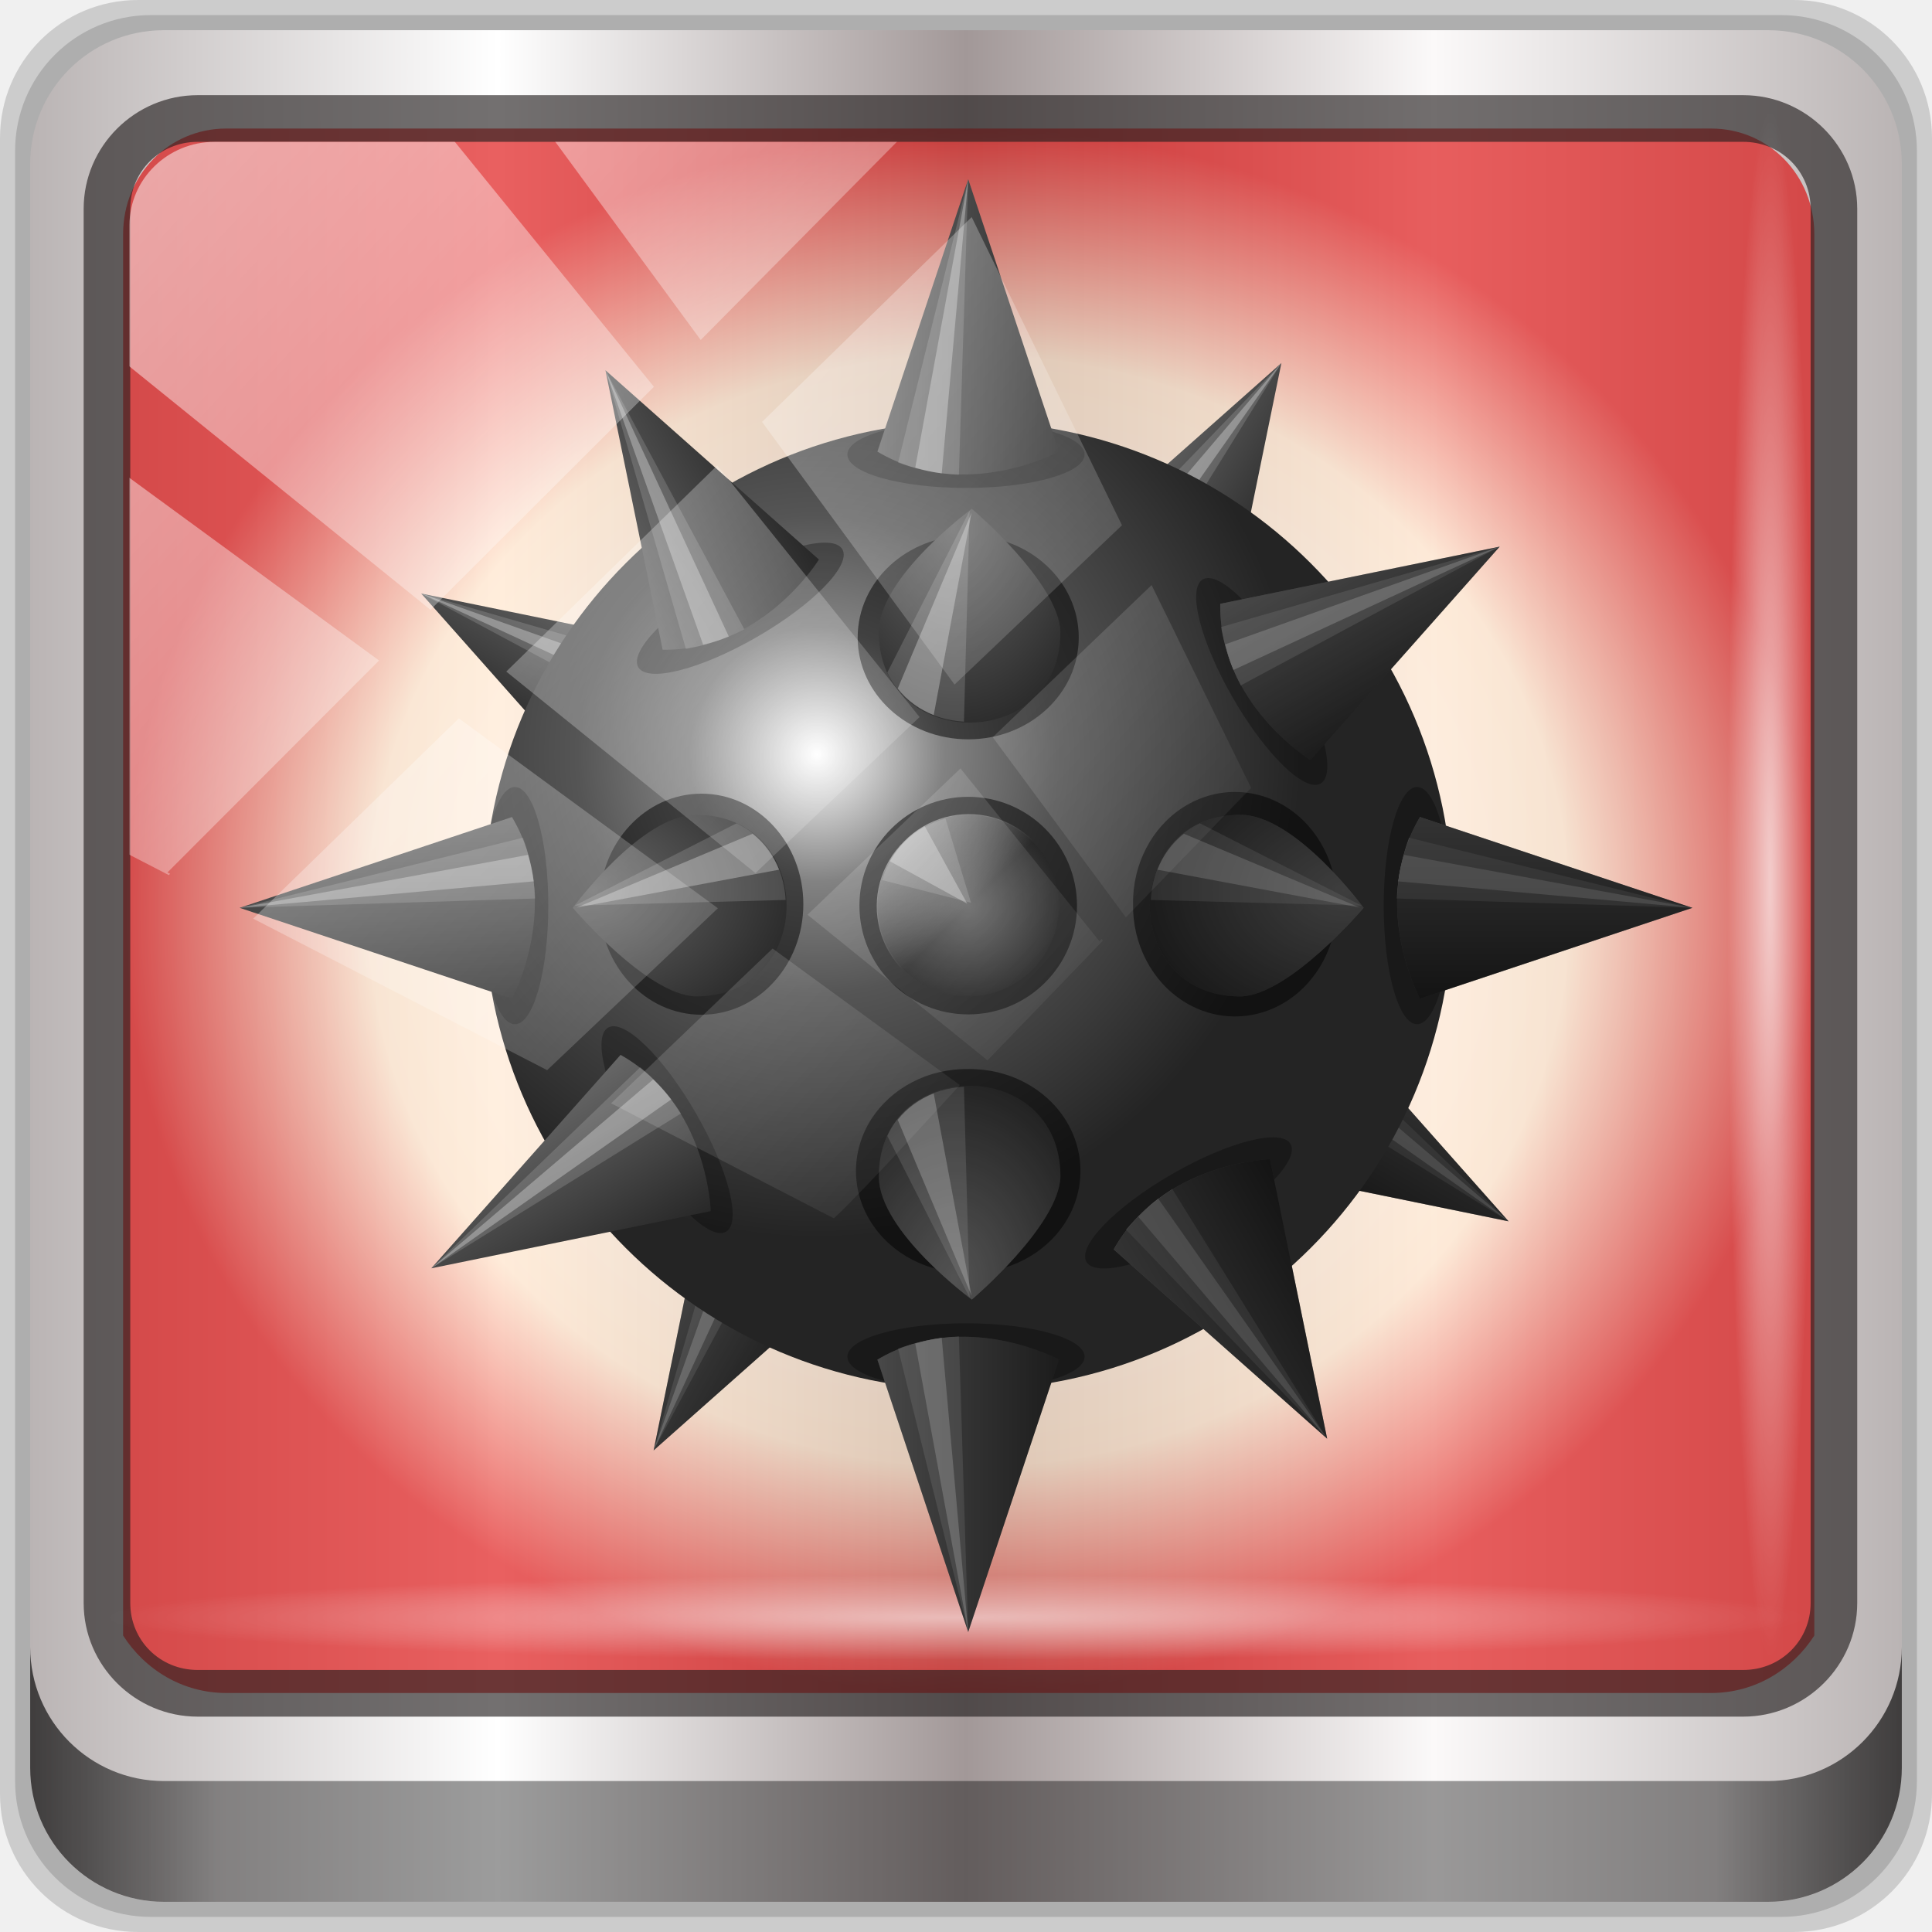
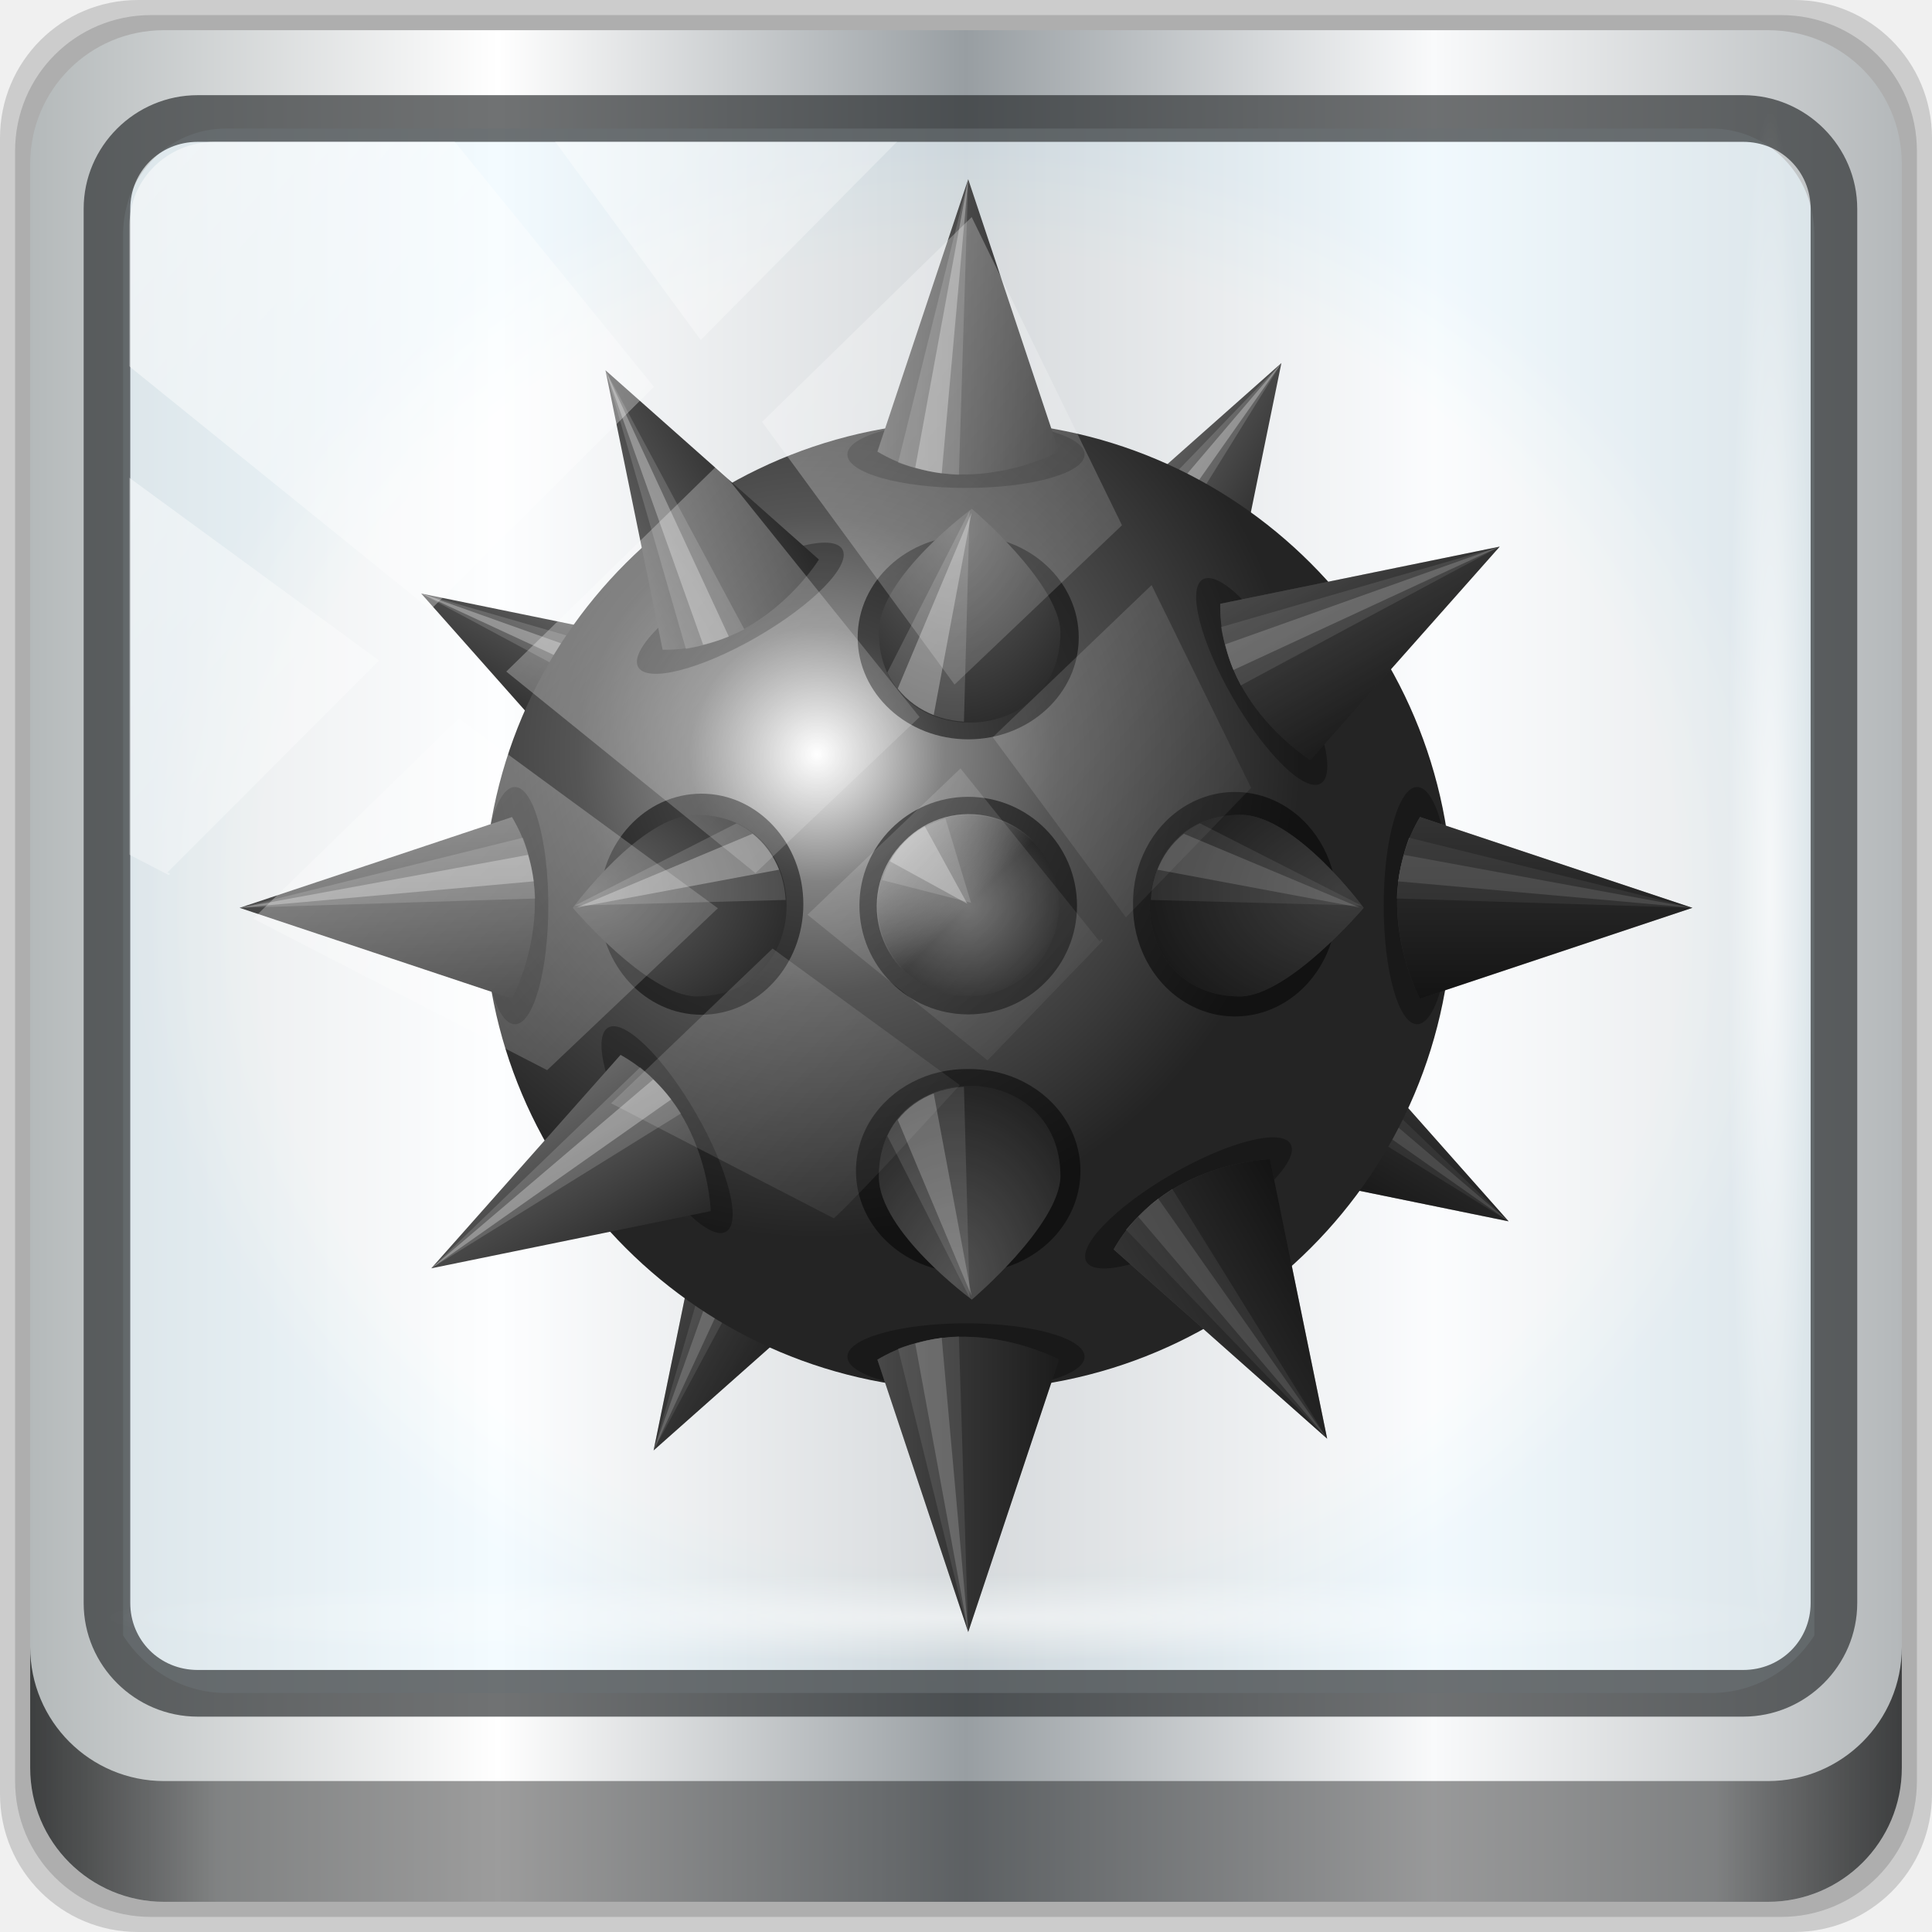
<svg xmlns="http://www.w3.org/2000/svg" xmlns:xlink="http://www.w3.org/1999/xlink" width="96" height="96" viewBox="0 0 96 96" version="1.1" id="svg1072">
  <defs id="defs1066">
    <linearGradient id="linearGradient1156">
-       <stop style="stop-color:#fffefc;stop-opacity:1" offset="0" id="stop1152" />
-       <stop id="stop1160" offset="0.709" style="stop-color:#ffe1c4;stop-opacity:1" />
-       <stop style="stop-color:#dc0000;stop-opacity:1" offset="1" id="stop1154" />
+       <stop style="stop-color:#fcfeff;stop-opacity:1" offset="0" id="stop1152" />
+       <stop id="stop1160" offset="0.843" style="stop-color:#fbfeff;stop-opacity:1" />
+       <stop style="stop-color:#ebf8ff;stop-opacity:1" offset="1" id="stop1154" />
    </linearGradient>
    <linearGradient y2="47" x2="90" y1="47" x1="6" gradientTransform="matrix(1.107143,0,0,1.107143,-4.993903,-3.620687)" gradientUnits="userSpaceOnUse" id="linearGradient4071" xlink:href="#linearGradient6139-0" />
    <linearGradient id="linearGradient6139-0">
-       <stop style="stop-color:#bab4b4;stop-opacity:1" offset="0" id="stop6141-2" />
+       <stop style="stop-color:#b4b9ba;stop-opacity:1" offset="0" id="stop6141-2" />
      <stop id="stop6151-0" offset="0.25" style="stop-color:#ffffff;stop-opacity:1;" />
-       <stop id="stop6147-1" offset="0.5" style="stop-color:#a29898;stop-opacity:1" />
-       <stop style="stop-color:#fbf9f9;stop-opacity:1;" offset="0.75" id="stop6149-4" />
-       <stop style="stop-color:#bab4b4;stop-opacity:1" offset="1" id="stop6143-4" />
+       <stop id="stop6147-1" offset="0.5" style="stop-color:#989ea2;stop-opacity:1" />
+       <stop style="stop-color:#f9fafb;stop-opacity:1" offset="0.75" id="stop6149-4" />
+       <stop style="stop-color:#b4b8ba;stop-opacity:1" offset="1" id="stop6143-4" />
    </linearGradient>
    <linearGradient gradientUnits="userSpaceOnUse" y2="88.172" x2="94.5" y1="88.172" x1="1.5" id="linearGradient4129" xlink:href="#linearGradient3832-0-6-1-1" gradientTransform="translate(0.1489535,0.415026)" />
    <linearGradient id="linearGradient3832-0-6-1-1">
      <stop id="stop3834-6-3-7-1" offset="0" style="stop-color:#000000;stop-opacity:1;" />
      <stop style="stop-color:#000000;stop-opacity:0.588;" offset="0.1" id="stop3872-2-4" />
      <stop id="stop3844-6-2-7-6" offset="0.9" style="stop-color:#000000;stop-opacity:0.588;" />
      <stop id="stop3836-5-0-2-9" offset="1" style="stop-color:#000000;stop-opacity:1;" />
    </linearGradient>
    <radialGradient r="43.199" fy="44.893" fx="13.948" cy="44.893" cx="13.948" gradientTransform="matrix(0.9751338,0,0,0.04919072,34.04765,78.58172)" gradientUnits="userSpaceOnUse" id="radialGradient7462" xlink:href="#linearGradient3737" />
    <linearGradient id="linearGradient3737">
      <stop id="stop3739" style="stop-color:#ffffff;stop-opacity:1" offset="0" />
      <stop id="stop3741" style="stop-color:#ffffff;stop-opacity:0" offset="1" />
    </linearGradient>
    <radialGradient r="43.199" fy="44.893" fx="13.948" cy="44.893" cx="13.948" gradientTransform="matrix(0.8883266,0,0,0.04919072,31.95952,-90.31726)" gradientUnits="userSpaceOnUse" id="radialGradient7464" xlink:href="#linearGradient3737" />
    <linearGradient y2="14.514" x2="50.528" y1="-28.642" x1="2.771" gradientUnits="userSpaceOnUse" id="linearGradient4767" xlink:href="#linearGradient3737" />
    <clipPath clipPathUnits="userSpaceOnUse" id="clipPath4156-4-1">
      <path style="opacity:0.6;fill:#ffffff;fill-opacity:1;stroke:none" d="m 27.046,-55.695 -14.214,13.321 h 0.061 l 15.653,21.771 10.231,-10.546 C 38.562,-32.302 27.468,-54.819 27.046,-55.695 Z M 9.647,-39.383 -5.241,-25.321 15.988,-7.806 26.372,-18.383 Z m 31.491,12.951 -9.741,9.714 8.945,12.458 7.781,-7.555 z m -49.84,4.379 -13.754,12.982 26.283,13.846 0.061,-0.062 -0.123,-0.062 L 13.599,-5.401 -8.702,-22.053 Z m 38.015,7.401 -9.803,9.775 11.579,9.559 7.628,-7.401 -8.669,-11.009 z m 20.187,5.674 -7.383,7.216 6.188,8.542 5.82,-6.137 z m -32.195,6.322 -9.557,9.498 13.662,7.185 7.934,-7.678 z m 23.312,2.374 -7.107,6.938 8.363,6.907 5.361,-5.674 -0.061,-0.092 -0.092,0.123 -6.464,-8.203 z m -8.73,8.542 -7.505,7.339 10.354,5.458 c 1.397,-1.321 5.675,-6.123 5.851,-6.322 z" id="path4158-0-8" />
    </clipPath>
    <linearGradient x1="45" y1="28.878" x2="51" y2="28.878" id="linearGradient4294-3" xlink:href="#linearGradient3802-5" gradientUnits="userSpaceOnUse" />
    <linearGradient id="linearGradient3802-5">
      <stop id="stop3804-0" style="stop-color:#676767;stop-opacity:1" offset="0" />
      <stop id="stop3806-0" style="stop-color:#282828;stop-opacity:1" offset="1" />
    </linearGradient>
    <linearGradient x1="45" y1="28.878" x2="51" y2="28.878" id="linearGradient4298-6" xlink:href="#linearGradient3802-5" gradientUnits="userSpaceOnUse" gradientTransform="matrix(1,0,0,-1,-1.5869138e-7,96)" />
    <linearGradient x1="45" y1="28.878" x2="51" y2="28.878" id="linearGradient4300-6" xlink:href="#linearGradient3802-5" gradientUnits="userSpaceOnUse" gradientTransform="rotate(90,47.92711,48)" />
    <radialGradient cx="37.5" cy="37.5" r="8" fx="37.5" fy="37.5" id="radialGradient4302-4" xlink:href="#linearGradient3786-1" gradientUnits="userSpaceOnUse" gradientTransform="matrix(2.5,0,0,2.5,10.92862,44.87449)" />
    <linearGradient id="linearGradient3786-1">
      <stop id="stop3788-6" style="stop-color:#ffffff;stop-opacity:1" offset="0" />
      <stop id="stop3794-2" style="stop-color:#828282;stop-opacity:1" offset="0.263" />
      <stop id="stop3796-5" style="stop-color:#555555;stop-opacity:1" offset="0.495" />
      <stop id="stop3798-7" style="stop-color:#3d3d3d;stop-opacity:1" offset="0.747" />
      <stop id="stop3790-1" style="stop-color:#242424;stop-opacity:1" offset="1" />
    </linearGradient>
    <linearGradient x1="45" y1="28.878" x2="51" y2="28.878" id="linearGradient4308-1" xlink:href="#linearGradient3802-5" gradientUnits="userSpaceOnUse" gradientTransform="matrix(1,0,0,-1,-1.5869142e-7,96)" />
    <linearGradient x1="45" y1="28.878" x2="51" y2="28.878" id="linearGradient4316-9" xlink:href="#linearGradient3802-5" gradientUnits="userSpaceOnUse" gradientTransform="matrix(1,0,0,-1,-1.5869152e-7,96)" />
    <radialGradient cx="48" cy="48" r="3" fx="48" fy="48" id="radialGradient4320-8" xlink:href="#linearGradient3802-5" gradientUnits="userSpaceOnUse" gradientTransform="matrix(1.25,0,0,1.25,50.92862,84.87449)" />
    <radialGradient cx="35.355" cy="47.746" r="3.532" fx="35.355" fy="47.746" id="radialGradient4322-5" xlink:href="#linearGradient3802-5" gradientUnits="userSpaceOnUse" gradientTransform="matrix(2.007036,-3.115707e-7,2.2679513e-7,1.46094,-35.34899,-22.26227)" />
    <radialGradient cx="35.355" cy="47.746" r="3.532" fx="35.355" fy="47.746" id="radialGradient4324-9" xlink:href="#linearGradient3802-5" gradientUnits="userSpaceOnUse" gradientTransform="matrix(2.007036,-3.115707e-7,2.2679513e-7,1.46094,-35.34899,-22.26227)" />
    <radialGradient cx="35.355" cy="47.746" r="3.532" fx="35.355" fy="47.746" id="radialGradient4346-9" xlink:href="#linearGradient3802-5" gradientUnits="userSpaceOnUse" gradientTransform="matrix(-2.508795,-3.8946337e-7,-2.8349391e-7,1.826175,215.1149,57.04665)" />
    <radialGradient cx="35.355" cy="47.746" r="3.532" fx="35.355" fy="47.746" id="radialGradient4339-8" xlink:href="#linearGradient3802-5" gradientUnits="userSpaceOnUse" gradientTransform="matrix(-3.8946337e-7,-2.508795,1.826175,-2.8349391e-7,23.15972,249.0018)" />
    <linearGradient y2="48" x2="51" y1="48" x1="45" gradientUnits="userSpaceOnUse" id="linearGradient4393" xlink:href="#linearGradient4152-3" gradientTransform="matrix(0.8838835,0.8838835,-0.8838835,0.8838835,110.9286,60.02168)" />
    <linearGradient id="linearGradient4152-3">
      <stop id="stop4154-4" style="stop-color:#ffffff;stop-opacity:1" offset="0" />
      <stop id="stop4160-3" style="stop-color:#ffffff;stop-opacity:0" offset="0.5" />
      <stop id="stop4156-3" style="stop-color:#ffffff;stop-opacity:0" offset="1" />
    </linearGradient>
    <linearGradient xlink:href="#linearGradient3802-5" id="linearGradient1138" gradientUnits="userSpaceOnUse" x1="45" y1="28.878" x2="51" y2="28.878" />
    <linearGradient xlink:href="#linearGradient3802-5" id="linearGradient1140" gradientUnits="userSpaceOnUse" x1="45" y1="28.878" x2="51" y2="28.878" />
    <linearGradient xlink:href="#linearGradient3802-5" id="linearGradient1142" gradientUnits="userSpaceOnUse" gradientTransform="rotate(90,47.92711,48)" x1="45" y1="28.878" x2="51" y2="28.878" />
    <linearGradient xlink:href="#linearGradient3802-5" id="linearGradient1144" gradientUnits="userSpaceOnUse" x1="45" y1="28.878" x2="51" y2="28.878" />
    <linearGradient xlink:href="#linearGradient3802-5" id="linearGradient1146" gradientUnits="userSpaceOnUse" x1="45" y1="28.878" x2="51" y2="28.878" />
    <linearGradient xlink:href="#linearGradient3802-5" id="linearGradient1148" gradientUnits="userSpaceOnUse" gradientTransform="rotate(90,47.92711,48)" x1="45" y1="28.878" x2="51" y2="28.878" />
    <linearGradient xlink:href="#linearGradient3802-5" id="linearGradient1150" gradientUnits="userSpaceOnUse" x1="45" y1="28.878" x2="51" y2="28.878" />
    <radialGradient xlink:href="#linearGradient1156" id="radialGradient1158" cx="48.284" cy="45.671" fx="48.284" fy="45.671" r="42.018" gradientTransform="matrix(1,0,0,0.925045,-4.3835825e-6,3.423239)" gradientUnits="userSpaceOnUse" />
  </defs>
  <g id="layer1" transform="translate(0,-1026.52)">
    <g transform="translate(-0.1489564,1026.105)" style="display:inline" id="g2574">
      <path id="path3288" d="M 89.292,0.415 H 7.006 c -3.799,0 -6.857,3.058 -6.857,6.857 V 89.558 c 0,3.799 3.058,6.857 6.857,6.857 H 89.292 c 3.799,0 6.857,-3.058 6.857,-6.857 V 7.272 c 0,-3.799 -3.058,-6.857 -6.857,-6.857 z" style="display:inline;opacity:0.15;fill:#000000;fill-opacity:1;fill-rule:nonzero;stroke:none" />
      <path style="display:inline;opacity:0.15;fill:#000000;fill-opacity:1;fill-rule:nonzero;stroke:none" d="M 88.649,1.165 H 7.649 c -3.739,0 -6.75,3.01 -6.75,6.75 V 88.915 c 0,3.74 3.011,6.75 6.75,6.75 H 88.649 c 3.74,0 6.75,-3.01 6.75,-6.75 V 7.915 c 0,-3.739 -3.01,-6.75 -6.75,-6.75 z" id="path4085" />
      <path id="rect4251-1" d="M 88.006,1.915 H 8.292 c -3.68,0 -6.643,2.963 -6.643,6.643 V 88.272 c 0,3.68 2.963,6.643 6.643,6.643 H 88.006 c 3.68,0 6.643,-2.963 6.643,-6.643 V 8.558 c 0,-3.68 -2.963,-6.643 -6.643,-6.643 z" style="display:inline;fill:url(#linearGradient4071);fill-opacity:1;fill-rule:nonzero;stroke:none" />
      <path id="path3400-6" d="m 11.39,6.802 c -2.856,0 -5.124,2.323 -5.124,5.25 v 21.756 7.35 40.526 c 1.097,1.71 2.969,2.855 5.124,2.855 h 4.099 65.589 4.099 c 2.155,0 4.027,-1.145 5.124,-2.855 V 41.159 33.808 12.052 c 0,-2.927 -2.268,-5.25 -5.124,-5.25 z" style="display:inline;opacity:0.624;fill:url(#radialGradient1158);fill-opacity:1;fill-rule:nonzero;stroke:none;stroke-width:1.037" />
-       <path style="color:#000000;font-style:normal;font-variant:normal;font-weight:normal;font-stretch:normal;font-size:medium;line-height:normal;font-family:Sans;-inkscape-font-specification:Sans;text-indent:0;text-align:start;text-decoration:none;text-decoration-line:none;letter-spacing:normal;word-spacing:normal;text-transform:none;writing-mode:lr-tb;direction:ltr;baseline-shift:baseline;text-anchor:start;display:inline;overflow:visible;visibility:visible;fill:#241f1f;fill-opacity:0.633;stroke:none;stroke-width:2.376;marker:none;enable-background:accumulate" d="m 9.974,5.144 c -3.117,0 -5.668,2.54 -5.668,5.646 v 69.278 c 0,3.106 2.551,5.646 5.668,5.646 H 86.766 c 3.117,0 5.668,-2.54 5.668,-5.646 V 10.79 c 0,-3.106 -2.551,-5.646 -5.668,-5.646 z m 0,2.319 H 86.766 c 1.888,0 3.352,1.48 3.352,3.327 v 69.278 c 0,1.846 -1.464,3.327 -3.352,3.327 H 9.974 c -1.888,0 -3.352,-1.48 -3.352,-3.327 V 10.79 c 0,-1.846 1.464,-3.327 3.352,-3.327 z" id="path4989" />
+       <path style="color:#000000;font-style:normal;font-variant:normal;font-weight:normal;font-stretch:normal;font-size:medium;line-height:normal;font-family:Sans;-inkscape-font-specification:Sans;text-indent:0;text-align:start;text-decoration:none;text-decoration-line:none;letter-spacing:normal;word-spacing:normal;text-transform:none;writing-mode:lr-tb;direction:ltr;baseline-shift:baseline;text-anchor:start;display:inline;overflow:visible;visibility:visible;fill:#1f2224;fill-opacity:0.633;stroke:none;stroke-width:2.376;marker:none;enable-background:accumulate" d="m 9.974,5.144 c -3.117,0 -5.668,2.54 -5.668,5.646 v 69.278 c 0,3.106 2.551,5.646 5.668,5.646 H 86.766 c 3.117,0 5.668,-2.54 5.668,-5.646 V 10.79 c 0,-3.106 -2.551,-5.646 -5.668,-5.646 z m 0,2.319 H 86.766 c 1.888,0 3.352,1.48 3.352,3.327 v 69.278 c 0,1.846 -1.464,3.327 -3.352,3.327 H 9.974 c -1.888,0 -3.352,-1.48 -3.352,-3.327 V 10.79 c 0,-1.846 1.464,-3.327 3.352,-3.327 z" id="path4989" />
      <path id="path4118" d="m 1.649,82.259 v 6 c 0,3.68 2.976,6.656 6.656,6.656 H 87.993 c 3.68,0 6.656,-2.976 6.656,-6.656 v -6 c 0,3.68 -2.976,6.656 -6.656,6.656 H 8.305 c -3.68,0 -6.656,-2.976 -6.656,-6.656 z" style="display:inline;opacity:0.658;fill:url(#linearGradient4129);fill-opacity:1;fill-rule:nonzero;stroke:none" />
      <rect ry="4.25" rx="0" y="78.665" x="5.524" height="4.25" width="84.25" id="rect4131" style="opacity:0.55;fill:url(#radialGradient7462);fill-opacity:1;stroke:none" />
      <rect transform="rotate(90)" style="opacity:0.669;fill:url(#radialGradient7464);fill-opacity:1;stroke:none" id="rect4141" width="76.75" height="4.25" x="5.975" y="-90.234" rx="0" ry="4.25" />
      <g transform="matrix(1.203164,0,0,1.203164,-85.20675,-128.8928)" style="display:inline" id="g1509">
        <g id="g3898" transform="matrix(0.9355712,0.5401523,-0.5401523,0.9355712,91.91941,74.08532)">
          <path style="color:#000000;display:inline;overflow:visible;visibility:visible;opacity:0.3;fill:#000000;fill-opacity:1;fill-rule:nonzero;stroke:none;stroke-width:1.5;marker:none;enable-background:accumulate" id="path3900" d="m 51.846,33.096 a 3.919,1.104 0 1 1 -7.838,0 3.919,1.104 0 1 1 7.838,0 z" />
          <path style="fill:url(#linearGradient1138);fill-opacity:1;stroke:none" id="path3902" d="m 45,33 3,-9 3,9 c 0,0 -3.134,1.701 -6,0 z" />
          <path style="opacity:0.15;fill:#ffffff;stroke:none" id="path3904" d="m 48,24 -2.317,9.363 c 0.5,0.176 1.154,0.367 2.009,0.402 z" />
          <path style="opacity:0.3;fill:#ffffff;stroke:none" id="path3906" d="m 48,24 -1.75,9.531 c 0.296,0.086 0.587,0.153 0.875,0.188 z" />
        </g>
        <g id="g3908" transform="matrix(-0.5401523,0.9355712,0.9355712,0.5401523,91.81185,74.11414)">
          <path style="color:#000000;display:inline;overflow:visible;visibility:visible;opacity:0.3;fill:#000000;fill-opacity:1;fill-rule:nonzero;stroke:none;stroke-width:1.5;marker:none;enable-background:accumulate" id="path3910" d="m 51.846,33.096 a 3.919,1.104 0 1 1 -7.838,0 3.919,1.104 0 1 1 7.838,0 z" />
          <path style="fill:url(#linearGradient1140);fill-opacity:1;stroke:none" id="path3912" d="m 45,33 3,-9 3,9 c 0,0 -3.134,1.701 -6,0 z" />
          <path style="opacity:0.15;fill:#ffffff;stroke:none" id="path3914" d="m 48,24 -2.317,9.363 c 0.5,0.176 1.154,0.367 2.009,0.402 z" />
          <path style="opacity:0.3;fill:#ffffff;stroke:none" id="path3916" d="m 48,24 -1.75,9.531 c 0.296,0.086 0.587,0.153 0.875,0.188 z" />
        </g>
        <g id="g3918" transform="matrix(0.9355712,0.5401523,-0.5401523,0.9355712,91.91941,74.08532)">
          <path style="color:#000000;display:inline;overflow:visible;visibility:visible;opacity:0.3;fill:#000000;fill-opacity:1;fill-rule:nonzero;stroke:none;stroke-width:1.5;marker:none;enable-background:accumulate" id="path3920" transform="matrix(1,0,0,-1,-1.5869141e-7,96)" d="m 51.846,33.096 a 3.919,1.104 0 1 1 -7.838,0 3.919,1.104 0 1 1 7.838,0 z" />
          <path style="fill:url(#linearGradient4298-6);fill-opacity:1;stroke:none" id="path3922" d="m 45,63 3,9 3,-9 c 0,0 -3.134,-1.701 -6,0 z" />
          <path style="opacity:0.15;fill:#ffffff;stroke:none" id="path3924" d="m 48,72 -2.317,-9.363 c 0.5,-0.176 1.154,-0.367 2.009,-0.402 z" />
          <path style="opacity:0.3;fill:#ffffff;stroke:none" id="path3926" d="m 48,72 -1.75,-9.531 c 0.296,-0.086 0.587,-0.153 0.875,-0.188 z" />
          <path style="opacity:0.3;fill:#000000;fill-opacity:1;stroke:none" id="path3928" d="m 45,63 3,9 3,-9 c 0,0 -3.134,-1.701 -6,0 z" />
        </g>
        <g id="g3930" transform="matrix(0.9355712,0.5401523,-0.5401523,0.9355712,91.91941,74.08532)">
          <path style="color:#000000;display:inline;overflow:visible;visibility:visible;opacity:0.3;fill:#000000;fill-opacity:1;fill-rule:nonzero;stroke:none;stroke-width:1.5;marker:none;enable-background:accumulate" id="path3932" transform="rotate(90,47.92711,48)" d="m 51.846,33.096 a 3.919,1.104 0 1 1 -7.838,0 3.919,1.104 0 1 1 7.838,0 z" />
          <path style="fill:url(#linearGradient1142);fill-opacity:1;stroke:none" id="path3934" d="m 62.927,45.073 9,3 -9,3 c 0,0 -1.701,-3.134 0,-6 z" />
          <path style="opacity:0.15;fill:#ffffff;stroke:none" id="path3936" d="m 71.927,48.073 -9.363,-2.317 c -0.176,0.5 -0.367,1.154 -0.402,2.009 z" />
          <path style="opacity:0.3;fill:#ffffff;stroke:none" id="path3938" d="m 71.927,48.073 -9.531,-1.75 c -0.086,0.296 -0.153,0.587 -0.188,0.875 z" />
          <path style="opacity:0.5;fill:#000000;fill-opacity:1;stroke:none" id="path3940" d="m 62.927,45.073 9,3 -9,3 c 0,0 -1.701,-3.134 0,-6 z" />
        </g>
        <path style="color:#000000;display:inline;overflow:visible;visibility:visible;fill:url(#radialGradient4302-4);fill-opacity:1;fill-rule:nonzero;stroke:none;stroke-width:3.75;marker:none;enable-background:accumulate" id="path3782" d="m 130.929,144.874 a 20,20 0 1 1 -40,0 20,20 0 1 1 40,0 z" />
        <g id="g3826" transform="matrix(1.25,0,0,1.25,50.92862,84.87449)">
          <path style="color:#000000;display:inline;overflow:visible;visibility:visible;opacity:0.3;fill:#000000;fill-opacity:1;fill-rule:nonzero;stroke:none;stroke-width:1.5;marker:none;enable-background:accumulate" id="path3824" d="m 51.846,33.096 a 3.919,1.104 0 1 1 -7.838,0 3.919,1.104 0 1 1 7.838,0 z" />
          <path style="fill:url(#linearGradient1144);fill-opacity:1;stroke:none" id="path3800" d="m 45,33 3,-9 3,9 c 0,0 -3.134,1.701 -6,0 z" />
          <path style="opacity:0.15;fill:#ffffff;stroke:none" id="path3822" d="m 48,24 -2.317,9.363 c 0.5,0.176 1.154,0.367 2.009,0.402 z" />
          <path style="opacity:0.3;fill:#ffffff;stroke:none" id="path3812" d="m 48,24 -1.75,9.531 c 0.296,0.086 0.587,0.153 0.875,0.188 z" />
        </g>
        <g id="g3844" transform="matrix(0,1.25,1.25,0,50.83751,84.9656)">
          <path style="color:#000000;display:inline;overflow:visible;visibility:visible;opacity:0.3;fill:#000000;fill-opacity:1;fill-rule:nonzero;stroke:none;stroke-width:1.5;marker:none;enable-background:accumulate" id="path3846" d="m 51.846,33.096 a 3.919,1.104 0 1 1 -7.838,0 3.919,1.104 0 1 1 7.838,0 z" />
          <path style="fill:url(#linearGradient1146);fill-opacity:1;stroke:none" id="path3848" d="m 45,33 3,-9 3,9 c 0,0 -3.134,1.701 -6,0 z" />
          <path style="opacity:0.15;fill:#ffffff;stroke:none" id="path3850" d="m 48,24 -2.317,9.363 c 0.5,0.176 1.154,0.367 2.009,0.402 z" />
          <path style="opacity:0.3;fill:#ffffff;stroke:none" id="path3852" d="m 48,24 -1.75,9.531 c 0.296,0.086 0.587,0.153 0.875,0.188 z" />
        </g>
        <g id="g3891" transform="matrix(1.25,0,0,1.25,50.92862,84.87449)">
          <path style="color:#000000;display:inline;overflow:visible;visibility:visible;opacity:0.3;fill:#000000;fill-opacity:1;fill-rule:nonzero;stroke:none;stroke-width:1.5;marker:none;enable-background:accumulate" id="path3834" transform="matrix(1,0,0,-1,-1.5869141e-7,96)" d="m 51.846,33.096 a 3.919,1.104 0 1 1 -7.838,0 3.919,1.104 0 1 1 7.838,0 z" />
          <path style="fill:url(#linearGradient4308-1);fill-opacity:1;stroke:none" id="path3836" d="m 45,63 3,9 3,-9 c 0,0 -3.134,-1.701 -6,0 z" />
          <path style="opacity:0.15;fill:#ffffff;stroke:none" id="path3838" d="m 48,72 -2.317,-9.363 c 0.5,-0.176 1.154,-0.367 2.009,-0.402 z" />
          <path style="opacity:0.3;fill:#ffffff;stroke:none" id="path3840" d="m 48,72 -1.75,-9.531 c 0.296,-0.086 0.587,-0.153 0.875,-0.188 z" />
          <path style="opacity:0.3;fill:#000000;fill-opacity:1;stroke:none" id="path3880" d="m 45,63 3,9 3,-9 c 0,0 -3.134,-1.701 -6,0 z" />
        </g>
        <g id="g3884" transform="matrix(1.25,0,0,1.25,50.92862,84.87449)">
          <path style="color:#000000;display:inline;overflow:visible;visibility:visible;opacity:0.3;fill:#000000;fill-opacity:1;fill-rule:nonzero;stroke:none;stroke-width:1.5;marker:none;enable-background:accumulate" id="path3858" transform="rotate(90,47.92711,48)" d="m 51.846,33.096 a 3.919,1.104 0 1 1 -7.838,0 3.919,1.104 0 1 1 7.838,0 z" />
          <path style="fill:url(#linearGradient1148);fill-opacity:1;stroke:none" id="path3860" d="m 62.927,45.073 9,3 -9,3 c 0,0 -1.701,-3.134 0,-6 z" />
          <path style="opacity:0.15;fill:#ffffff;stroke:none" id="path3862" d="m 71.927,48.073 -9.363,-2.317 c -0.176,0.5 -0.367,1.154 -0.402,2.009 z" />
          <path style="opacity:0.3;fill:#ffffff;stroke:none" id="path3864" d="m 71.927,48.073 -9.531,-1.75 c -0.086,0.296 -0.153,0.587 -0.188,0.875 z" />
          <path style="opacity:0.5;fill:#000000;fill-opacity:1;stroke:none" id="path3882" d="m 62.927,45.073 9,3 -9,3 c 0,0 -1.701,-3.134 0,-6 z" />
        </g>
        <g id="g3950" transform="matrix(1.075524,-0.6209539,0.6209539,1.075524,29.41911,126.7575)">
          <path style="color:#000000;display:inline;overflow:visible;visibility:visible;opacity:0.3;fill:#000000;fill-opacity:1;fill-rule:nonzero;stroke:none;stroke-width:1.5;marker:none;enable-background:accumulate" id="path3952" d="m 51.846,33.096 a 3.919,1.104 0 1 1 -7.838,0 3.919,1.104 0 1 1 7.838,0 z" />
          <path style="fill:url(#linearGradient1150);fill-opacity:1;stroke:none" id="path3954" d="m 45,33 3,-9 3,9 c 0,0 -3.134,1.701 -6,0 z" />
          <path style="opacity:0.15;fill:#ffffff;stroke:none" id="path3956" d="m 48,24 -2.317,9.363 c 0.5,0.176 1.154,0.367 2.009,0.402 z" />
          <path style="opacity:0.3;fill:#ffffff;stroke:none" id="path3958" d="m 48,24 -1.75,9.531 c 0.296,0.086 0.587,0.153 0.875,0.188 z" />
        </g>
        <g id="g3960" transform="matrix(0.6209539,1.075524,1.075524,-0.6209539,33.13598,123.1312)">
          <path style="color:#000000;display:inline;overflow:visible;visibility:visible;opacity:0.3;fill:#000000;fill-opacity:1;fill-rule:nonzero;stroke:none;stroke-width:1.5;marker:none;enable-background:accumulate" id="path3962" d="m 51.846,33.096 a 3.919,1.104 0 1 1 -7.838,0 3.919,1.104 0 1 1 7.838,0 z" />
          <path style="fill:url(#linearGradient4294-3);fill-opacity:1;stroke:none" id="path3964" d="m 45,33 3,-9 3,9 c 0,0 -3.134,1.701 -6,0 z" />
          <path style="opacity:0.15;fill:#ffffff;stroke:none" id="path3966" d="m 48,24 -2.317,9.363 c 0.5,0.176 1.154,0.367 2.009,0.402 z" />
          <path style="opacity:0.3;fill:#ffffff;stroke:none" id="path3968" d="m 48,24 -1.75,9.531 c 0.296,0.086 0.587,0.153 0.875,0.188 z" />
        </g>
        <g id="g3970" transform="matrix(1.075524,-0.6209539,0.6209539,1.075524,29.41911,119.2575)">
          <path style="color:#000000;display:inline;overflow:visible;visibility:visible;opacity:0.3;fill:#000000;fill-opacity:1;fill-rule:nonzero;stroke:none;stroke-width:1.5;marker:none;enable-background:accumulate" id="path3972" transform="matrix(1,0,0,-1,-1.5869141e-7,96)" d="m 51.846,33.096 a 3.919,1.104 0 1 1 -7.838,0 3.919,1.104 0 1 1 7.838,0 z" />
          <path style="fill:url(#linearGradient4316-9);fill-opacity:1;stroke:none" id="path3974" d="m 45,63 3,9 3,-9 c 0,0 -3.134,-1.701 -6,0 z" />
          <path style="opacity:0.15;fill:#ffffff;stroke:none" id="path3976" d="m 48,72 -2.317,-9.363 c 0.5,-0.176 1.154,-0.367 2.009,-0.402 z" />
          <path style="opacity:0.3;fill:#ffffff;stroke:none" id="path3978" d="m 48,72 -1.75,-9.531 c 0.296,-0.086 0.587,-0.153 0.875,-0.188 z" />
          <path style="opacity:0.5;fill:#000000;fill-opacity:1;stroke:none" id="path3980" d="m 45,63 3,9 3,-9 c 0,0 -3.134,-1.701 -6,0 z" />
        </g>
        <g id="g3982" transform="matrix(1.075524,-0.6209539,0.6209539,1.075524,25.66911,123.0075)">
          <path style="color:#000000;display:inline;overflow:visible;visibility:visible;opacity:0.3;fill:#000000;fill-opacity:1;fill-rule:nonzero;stroke:none;stroke-width:1.5;marker:none;enable-background:accumulate" id="path3984" transform="rotate(90,47.92711,48)" d="m 51.846,33.096 a 3.919,1.104 0 1 1 -7.838,0 3.919,1.104 0 1 1 7.838,0 z" />
          <path style="fill:url(#linearGradient4300-6);fill-opacity:1;stroke:none" id="path3986" d="m 62.927,45.073 9,3 -9,3 c 0,0 -1.701,-3.134 0,-6 z" />
          <path style="opacity:0.15;fill:#ffffff;stroke:none" id="path3988" d="m 71.927,48.073 -9.363,-2.317 c -0.176,0.5 -0.367,1.154 -0.402,2.009 z" />
          <path style="opacity:0.3;fill:#ffffff;stroke:none" id="path3990" d="m 71.927,48.073 -9.531,-1.75 c -0.086,0.296 -0.153,0.587 -0.188,0.875 z" />
          <path style="opacity:0.3;fill:#000000;fill-opacity:1;stroke:none" id="path3992" d="m 62.927,45.073 9,3 -9,3 c 0,0 -1.701,-3.134 0,-6 z" />
        </g>
        <path style="color:#000000;display:inline;overflow:visible;visibility:visible;opacity:0.5;fill:#000000;fill-opacity:1;fill-rule:nonzero;stroke:none;stroke-width:2.247;marker:none;enable-background:accumulate" id="path4136" d="m 115.422,144.874 a 4.493,4.493 0 1 1 -8.986,0 4.493,4.493 0 1 1 8.986,0 z" />
        <path style="color:#000000;display:inline;overflow:visible;visibility:visible;fill:url(#radialGradient4320-8);fill-opacity:1;fill-rule:nonzero;stroke:none;stroke-width:1.875;marker:none;enable-background:accumulate" id="path4015" d="m 114.679,144.874 a 3.75,3.75 0 1 1 -7.5,0 3.75,3.75 0 1 1 7.5,0 z" />
        <g id="g4039" transform="matrix(1.25,0,0,1.25,50.92862,84.87449)">
          <path style="color:#000000;display:inline;overflow:visible;visibility:visible;opacity:0.5;fill:#000000;fill-opacity:1;fill-rule:nonzero;stroke:none;stroke-width:1.5;marker:none;enable-background:accumulate" id="path4037" d="m 42.553,47.953 a 3.366,3.652 0 1 1 -6.732,0 3.366,3.652 0 1 1 6.732,0 z" />
          <path style="fill:url(#radialGradient4322-5);fill-opacity:1;stroke:none" id="path4004" d="M 34.936,48.073 C 34.936,48.073 37.189,45 39,45 c 4,0 4,6 0,6 -1.622,-0.045 -4.064,-2.927 -4.064,-2.927 z" />
          <path style="opacity:0.15;fill:#ffffff;stroke:none" id="path4032" d="M 40.344,45.281 35,48 41.969,47.812 c -0.059,-1.047 -0.589,-2.058 -1.625,-2.531 z" />
          <path style="opacity:0.3;fill:#ffffff;stroke:none" id="path4027" d="m 40.875,45.625 -5.812,2.438 6.688,-1.25 C 41.568,46.354 41.276,45.939 40.875,45.625 Z" />
        </g>
        <g id="g4045" transform="matrix(0,1.25,1.25,0,50.98756,84.81554)">
          <path style="color:#000000;display:inline;overflow:visible;visibility:visible;opacity:0.5;fill:#000000;fill-opacity:1;fill-rule:nonzero;stroke:none;stroke-width:1.5;marker:none;enable-background:accumulate" id="path4047" d="m 42.553,47.953 a 3.366,3.652 0 1 1 -6.732,0 3.366,3.652 0 1 1 6.732,0 z" />
          <path style="fill:url(#radialGradient4324-9);fill-opacity:1;stroke:none" id="path4049" d="M 34.936,48.073 C 34.936,48.073 37.189,45 39,45 c 4,0 4,6 0,6 -1.622,-0.045 -4.064,-2.927 -4.064,-2.927 z" />
          <path style="opacity:0.15;fill:#ffffff;stroke:none" id="path4051" d="M 40.344,45.281 35,48 41.969,47.812 c -0.059,-1.047 -0.589,-2.058 -1.625,-2.531 z" />
          <path style="opacity:0.3;fill:#ffffff;stroke:none" id="path4053" d="m 40.875,45.625 -5.812,2.438 6.688,-1.25 C 41.568,46.354 41.276,45.939 40.875,45.625 Z" />
        </g>
        <path style="color:#000000;display:inline;overflow:visible;visibility:visible;opacity:0.5;fill:#000000;fill-opacity:1;fill-rule:nonzero;stroke:none;stroke-width:1.875;marker:none;enable-background:accumulate" id="path4071" d="m 117.737,144.816 a 4.208,4.565 0 1 0 8.415,0 4.208,4.565 0 1 0 -8.415,0 z" />
        <path style="fill:url(#radialGradient4346-9);fill-opacity:1;stroke:none" id="path4073" d="m 127.258,144.966 c 0,0 -2.816,-3.841 -5.08,-3.841 -5,0 -5,7.5 0,7.5 2.027,-0.056 5.08,-3.659 5.08,-3.659 z" />
        <path style="opacity:0.15;fill:#ffffff;stroke:none" id="path4075" d="m 120.499,141.476 6.68,3.398 -8.711,-0.234 c 0.073,-1.308 0.737,-2.573 2.031,-3.164 z" />
        <path style="opacity:0.3;fill:#ffffff;stroke:none" id="path4077" d="m 119.835,141.906 7.266,3.047 -8.359,-1.562 c 0.227,-0.573 0.593,-1.092 1.094,-1.484 z" />
        <path style="opacity:0.4;fill:#000000;fill-opacity:1;stroke:none" id="path4087" d="m 127.258,144.966 c 0,0 -2.816,-3.841 -5.08,-3.841 -5,0 -5,7.5 0,7.5 2.027,-0.056 5.08,-3.659 5.08,-3.659 z" />
        <path style="color:#000000;display:inline;overflow:visible;visibility:visible;opacity:0.5;fill:#000000;fill-opacity:1;fill-rule:nonzero;stroke:none;stroke-width:1.875;marker:none;enable-background:accumulate" id="path4110" d="m 110.929,151.624 a 4.565,4.208 0 1 1 0,8.415 4.565,4.208 0 1 1 0,-8.415 z" />
        <path style="fill:url(#radialGradient4339-8);fill-opacity:1;stroke:none" id="path4112" d="m 111.079,161.145 c 0,0 -3.841,-2.816 -3.841,-5.08 0,-5 7.5,-5 7.5,0 -0.056,2.027 -3.659,5.08 -3.659,5.08 z" />
        <path style="opacity:0.15;fill:#ffffff;stroke:none" id="path4114" d="m 107.589,154.386 3.398,6.68 -0.234,-8.711 c -1.308,0.073 -2.573,0.737 -3.164,2.031 z" />
        <path style="opacity:0.3;fill:#ffffff;stroke:none" id="path4116" d="m 108.019,153.722 3.047,7.266 -1.562,-8.359 c -0.573,0.227 -1.092,0.593 -1.484,1.094 z" />
        <path style="opacity:0.2;fill:#000000;fill-opacity:1;stroke:none" id="path4126" d="m 111.079,161.145 c 0,0 -3.841,-2.816 -3.841,-5.08 0,-5 7.5,-5 7.5,0 -0.056,2.027 -3.659,5.08 -3.659,5.08 z" />
        <path style="opacity:0.3;fill:#ffffff;stroke:none" id="path4140" d="m 109.132,141.593 c -0.611,0.335 -1.102,0.84 -1.445,1.445 l 3.203,1.758 z" />
        <path style="opacity:0.15;fill:#ffffff;stroke:none" id="path4142" d="m 109.991,141.281 c -1.259,0.333 -2.244,1.297 -2.617,2.539 l 3.672,0.938 z" />
        <path style="color:#000000;display:inline;overflow:visible;visibility:visible;opacity:0.5;fill:url(#linearGradient4393);fill-opacity:1;fill-rule:nonzero;stroke:none;stroke-width:1.875;marker:none;enable-background:accumulate" id="path4150" d="m 113.58,147.526 a 3.75,3.75 0 1 1 -5.303,-5.303 3.75,3.75 0 1 1 5.303,5.303 z" />
      </g>
      <rect clip-path="url(#clipPath4156-4-1)" ry="3.957" rx="3.957" y="-30" x="2" height="69.024" width="75.966" id="rect4146" style="opacity:0.508;fill:url(#linearGradient4767);fill-opacity:1;stroke:none" transform="matrix(1.069245,0,0,1.047683,4.44418,38.89401)" />
    </g>
  </g>
</svg>
